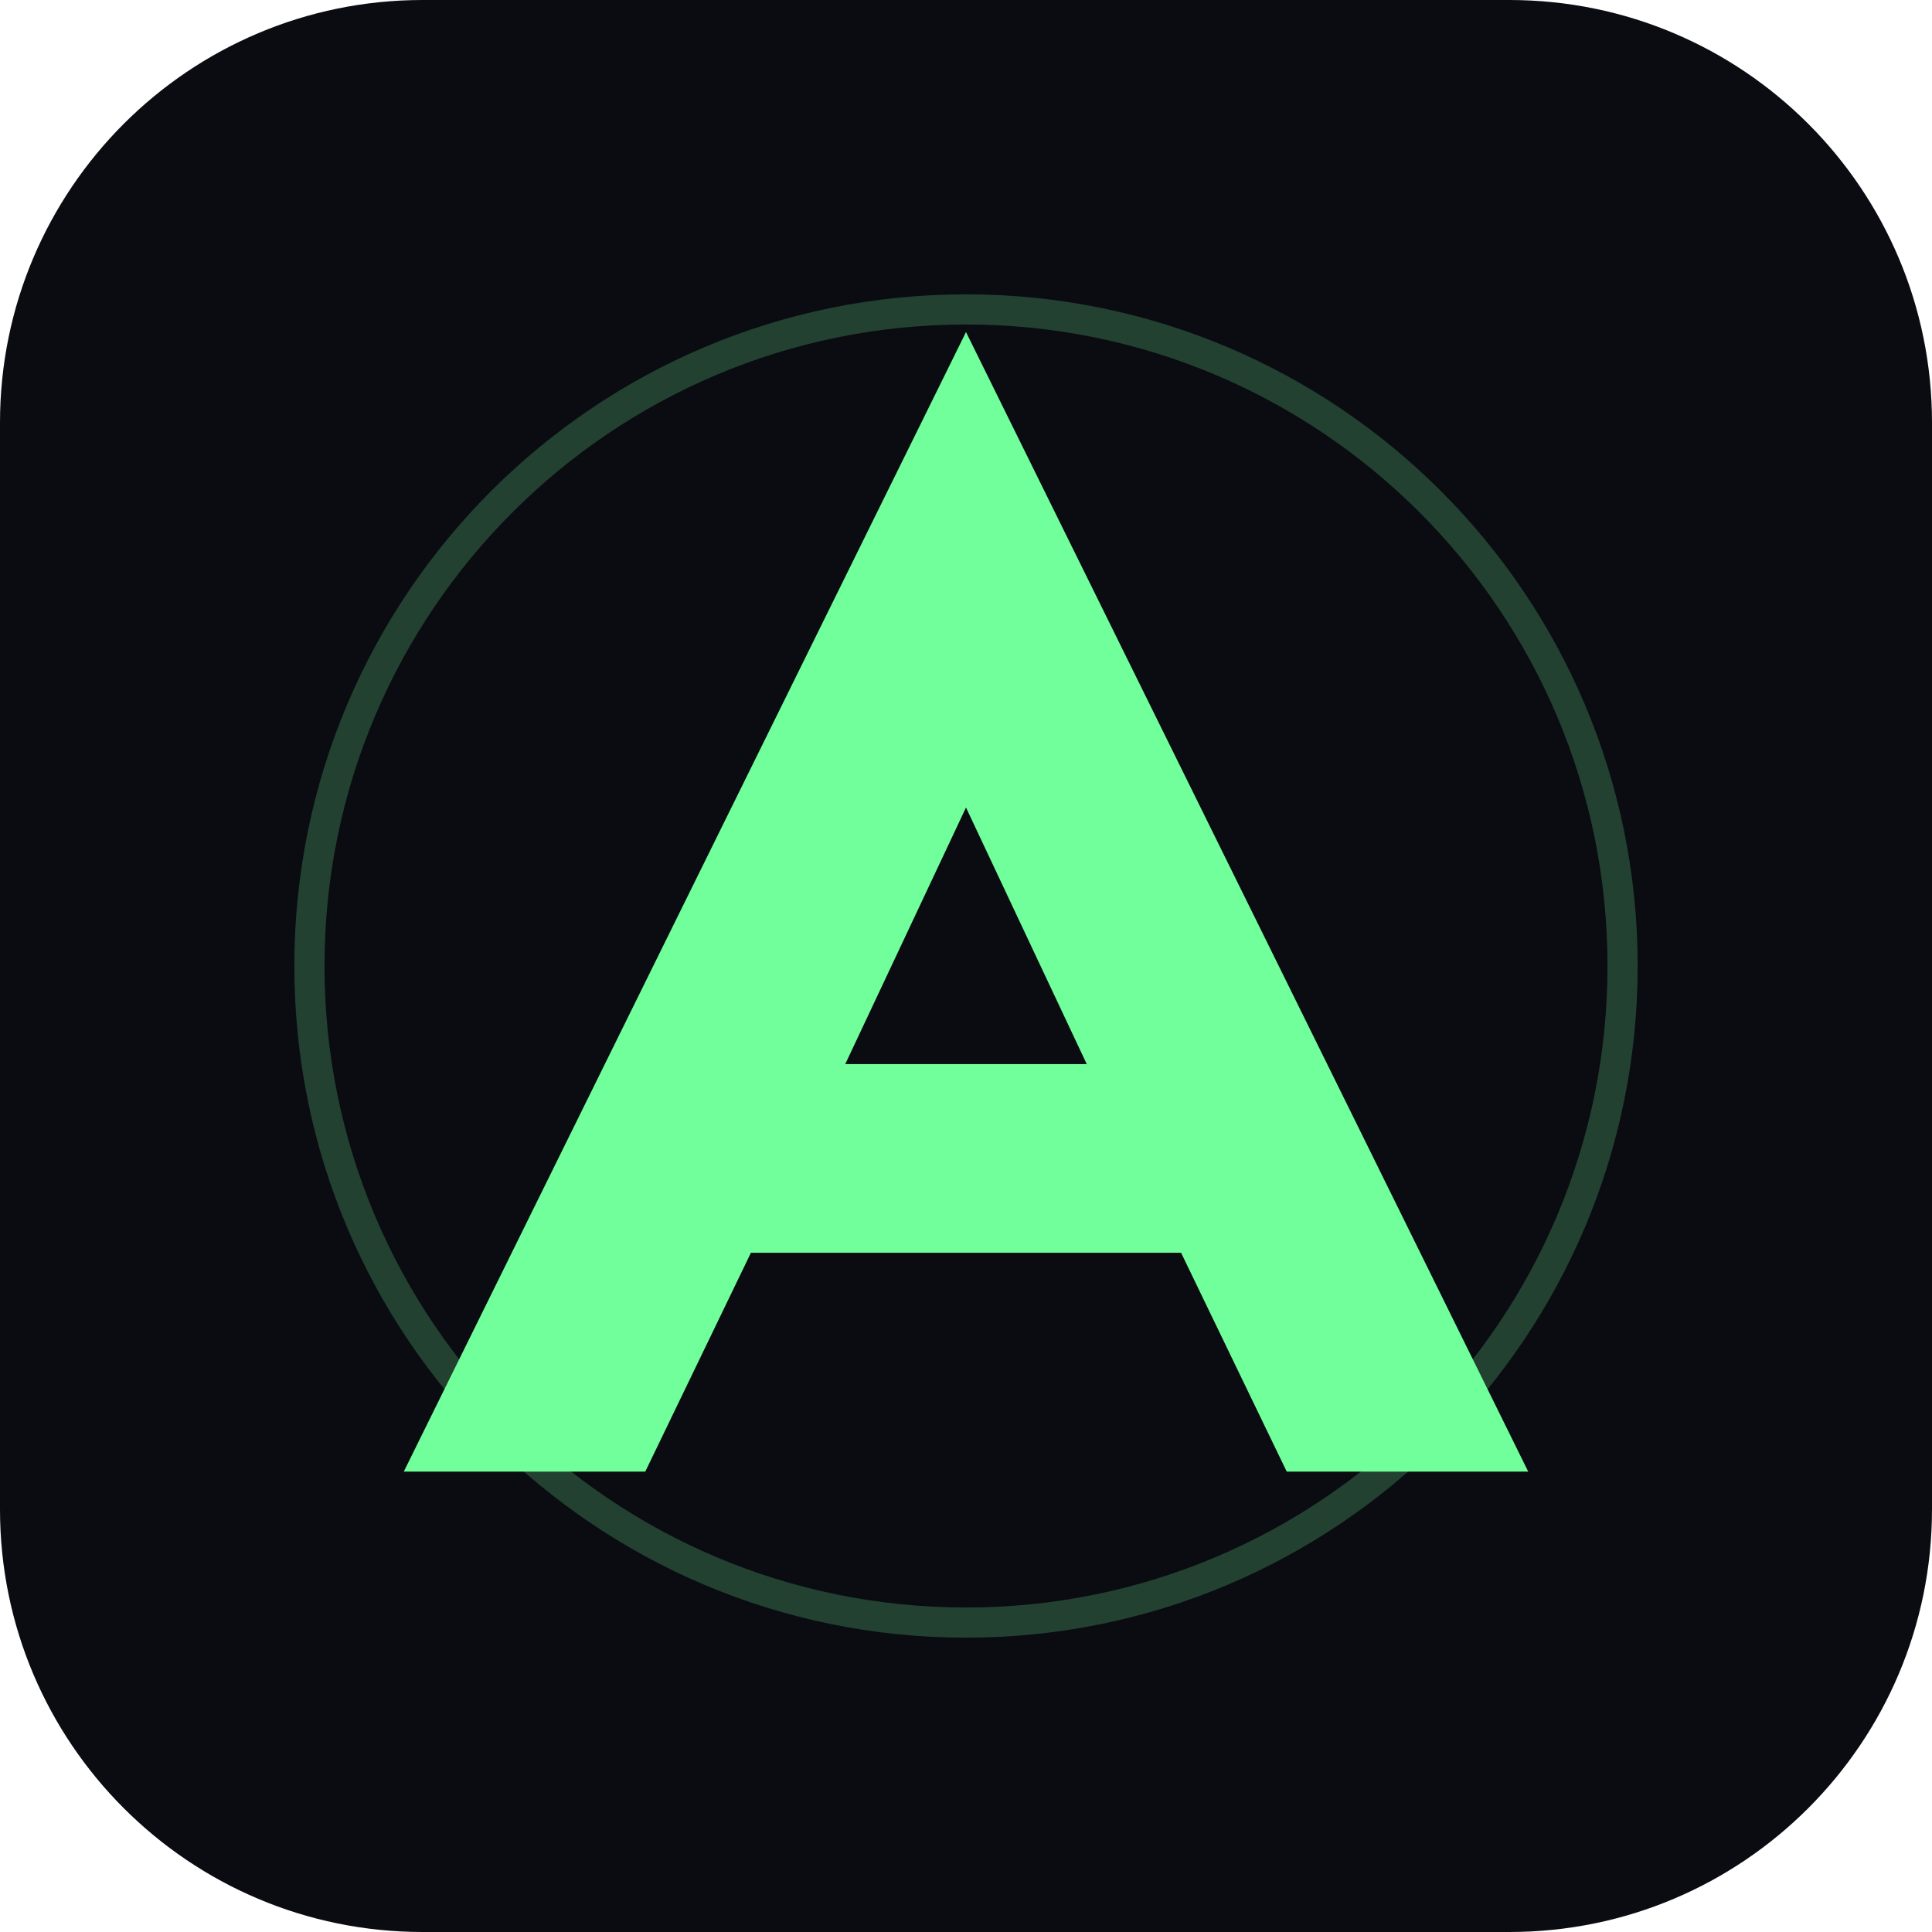
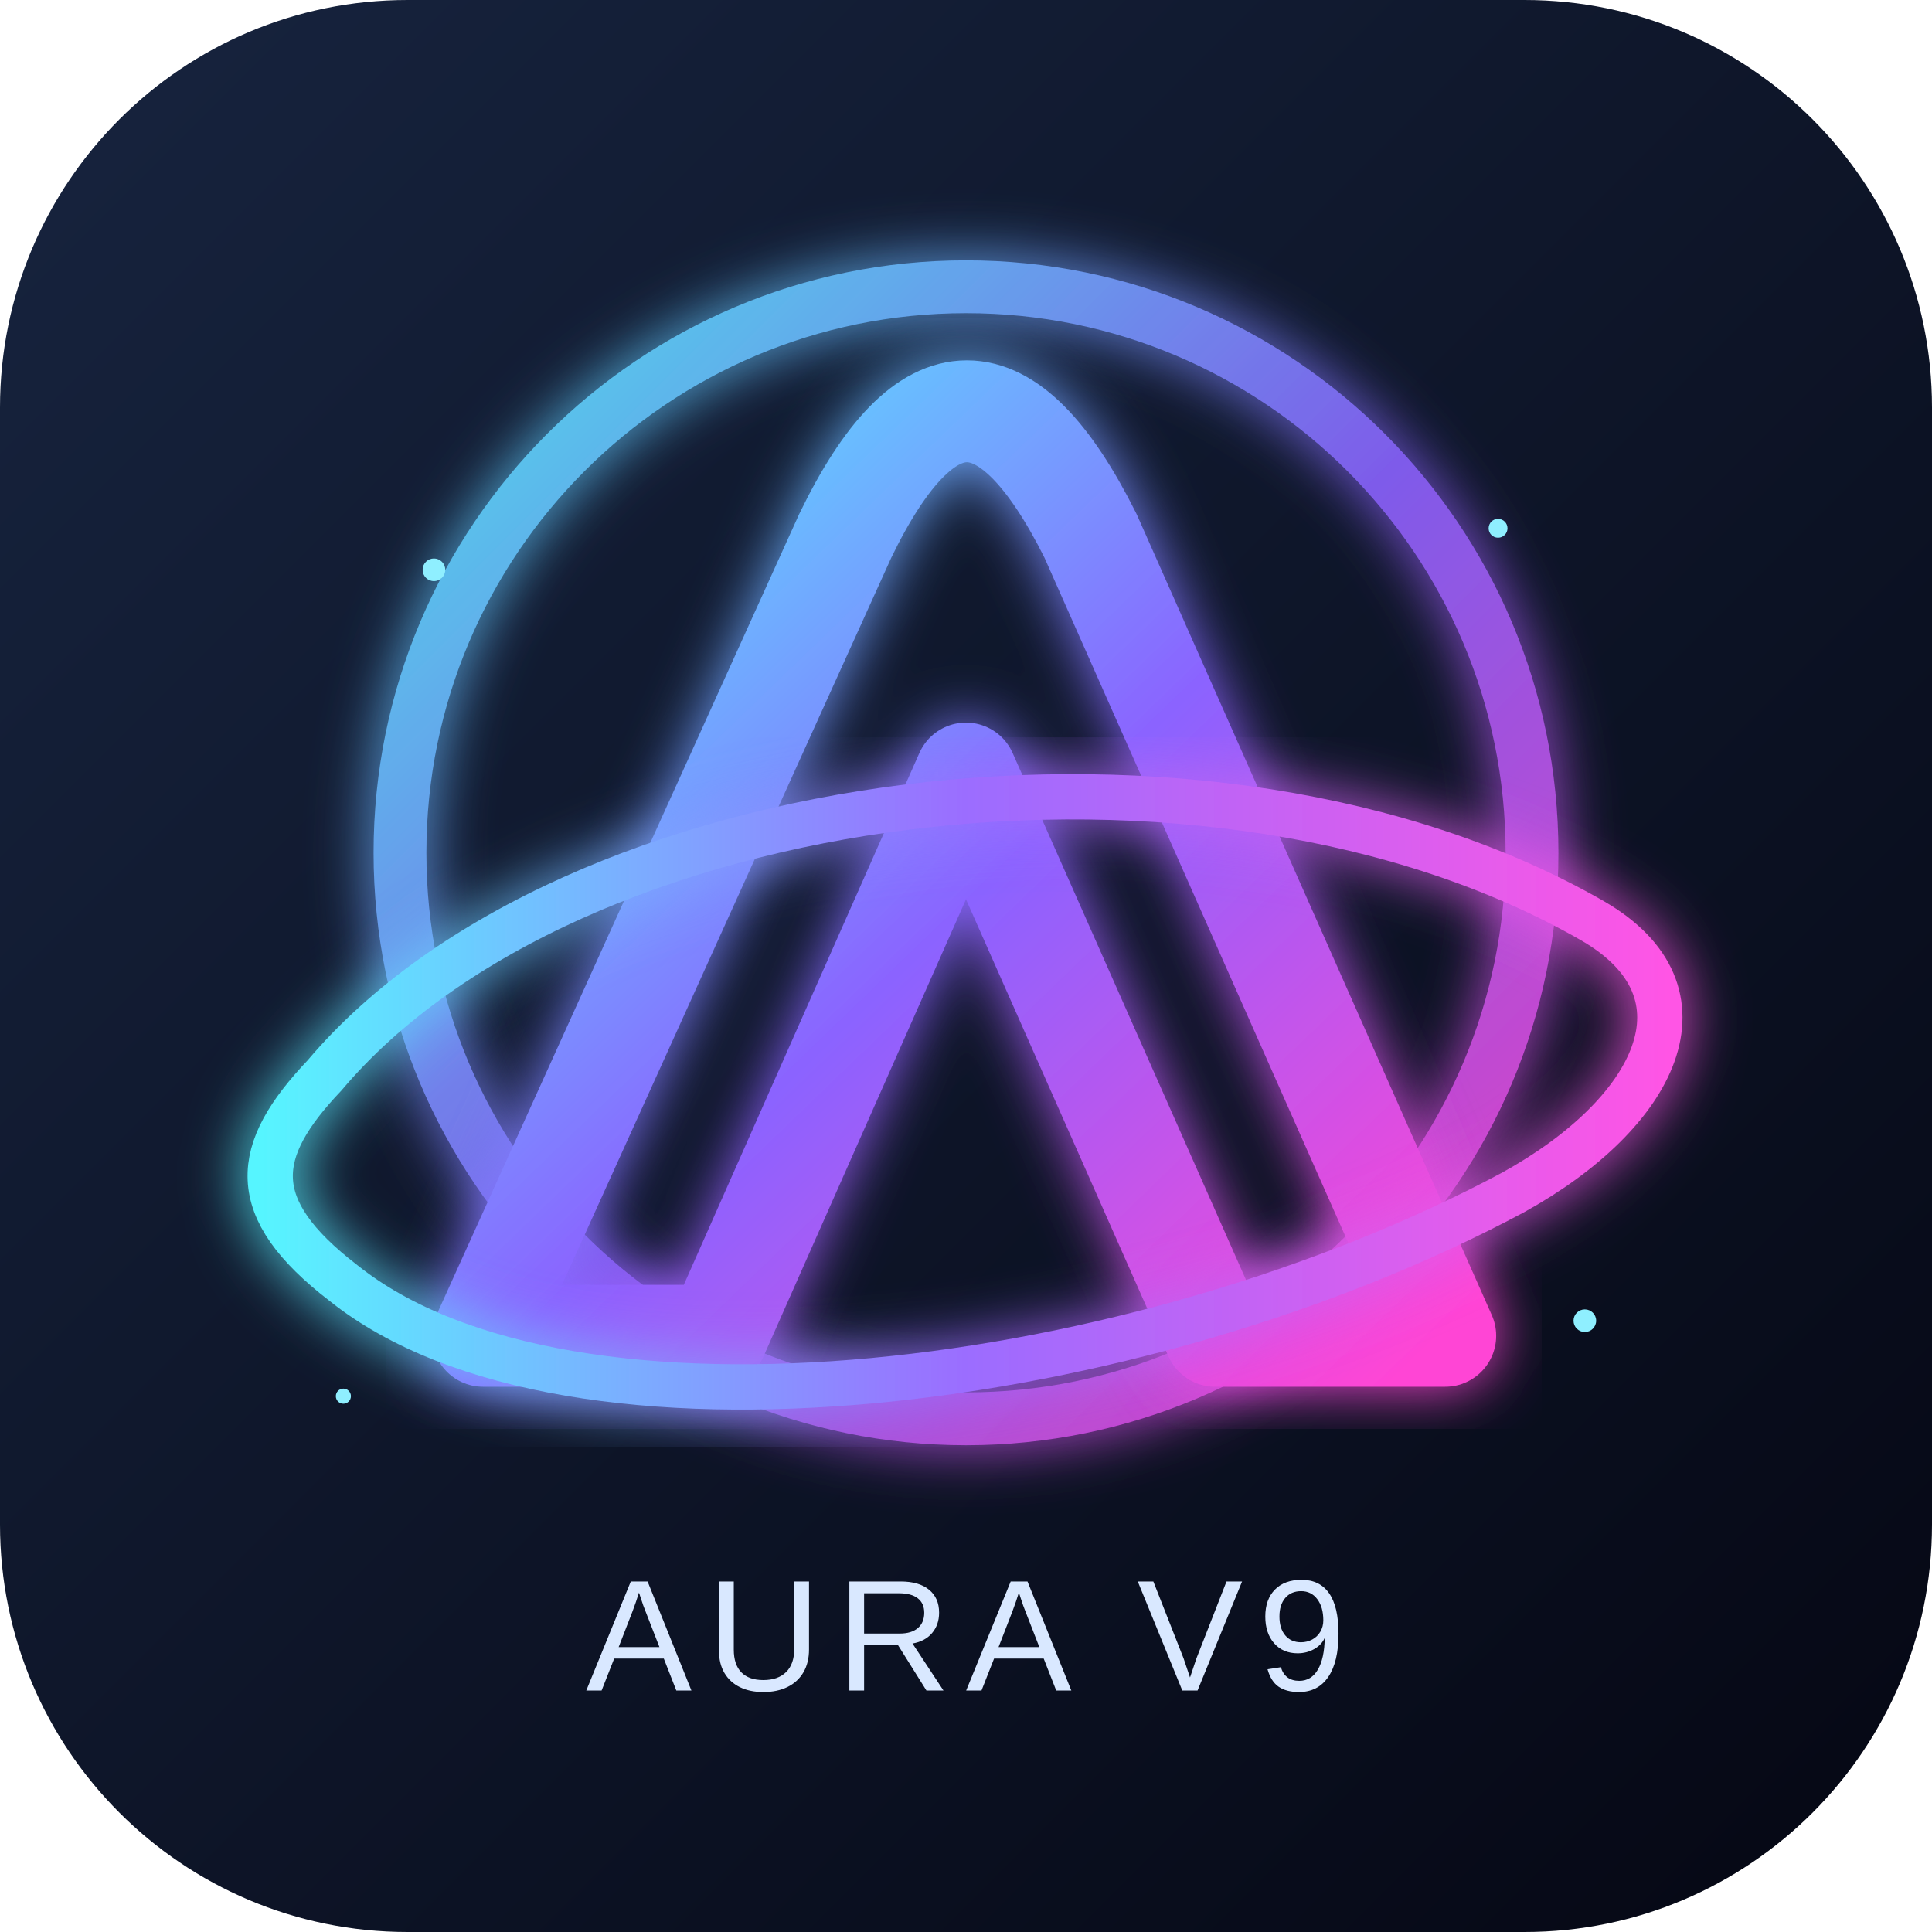
<svg xmlns="http://www.w3.org/2000/svg" viewBox="0 0 512 512">
-   <rect width="512" height="512" rx="112" fill="#0b0b12" />
-   <circle cx="256" cy="256" r="174" fill="none" stroke="#70ff9b" stroke-width="8" opacity=".22" />
-   <path d="M256 88 405 390h-64l-28-58H199l-28 58h-64L256 88Zm0 126-32 68h64l-32-68Z" fill="#70ff9b" />
-   <circle cx="256" cy="256" r="12" fill="#0b0b12" />
+   <defs>
+     <linearGradient id="bg" x1="0" y1="0" x2="1" y2="1">
+       <stop stop-color="#17243f" />
+       <stop offset="1" stop-color="#050713" />
+     </linearGradient>
+     <linearGradient id="neon" x1="0" y1="0" x2="1" y2="1">
+       <stop stop-color="#54f5ff" />
+       <stop offset=".52" stop-color="#8b63ff" />
+       <stop offset="1" stop-color="#ff45d5" />
+     </linearGradient>
+     <linearGradient id="orbit" x1="0" y1="0" x2="1" y2="0">
+       <stop stop-color="#57f5ff" />
+       <stop offset=".5" stop-color="#9b6dff" />
+       <stop offset="1" stop-color="#ff55e5" />
+     </linearGradient>
+     <filter id="glow">
+       <feGaussianBlur stdDeviation="8" result="b" />
+       <feMerge>
+         <feMergeNode in="b" />
+         <feMergeNode in="SourceGraphic" />
+       </feMerge>
+     </filter>
+   </defs>
+   <rect width="512" height="512" rx="108" fill="url(#bg)" />
+   <circle cx="256" cy="226" r="150" fill="none" stroke="url(#neon)" stroke-width="14" opacity=".9" filter="url(#glow)" />
+   <path d="M128 354 224 142Q256 76 289 142L383 354H322L256 205 190 354Z" fill="none" stroke="url(#neon)" stroke-width="27" stroke-linejoin="round" filter="url(#glow)" />
+   <path d="M86 285C151 208 321 186 422 244 455 263 439 295 401 316 302 369 151 388 91 340 65 320 67 305 86 285Z" fill="none" stroke="url(#orbit)" stroke-width="12" filter="url(#glow)" />
+   <g fill="#8fefff">
+     <circle cx="115" cy="151" r="3" />
+     <circle cx="397" cy="140" r="2.5" />
+     <circle cx="420" cy="350" r="3" />
+     <circle cx="91" cy="370" r="2" />
+   </g>
+   <text x="256" y="448" text-anchor="middle" font-family="Arial,sans-serif" font-size="42" letter-spacing="4" fill="#d9e8ff">AURA V9</text>
</svg>
